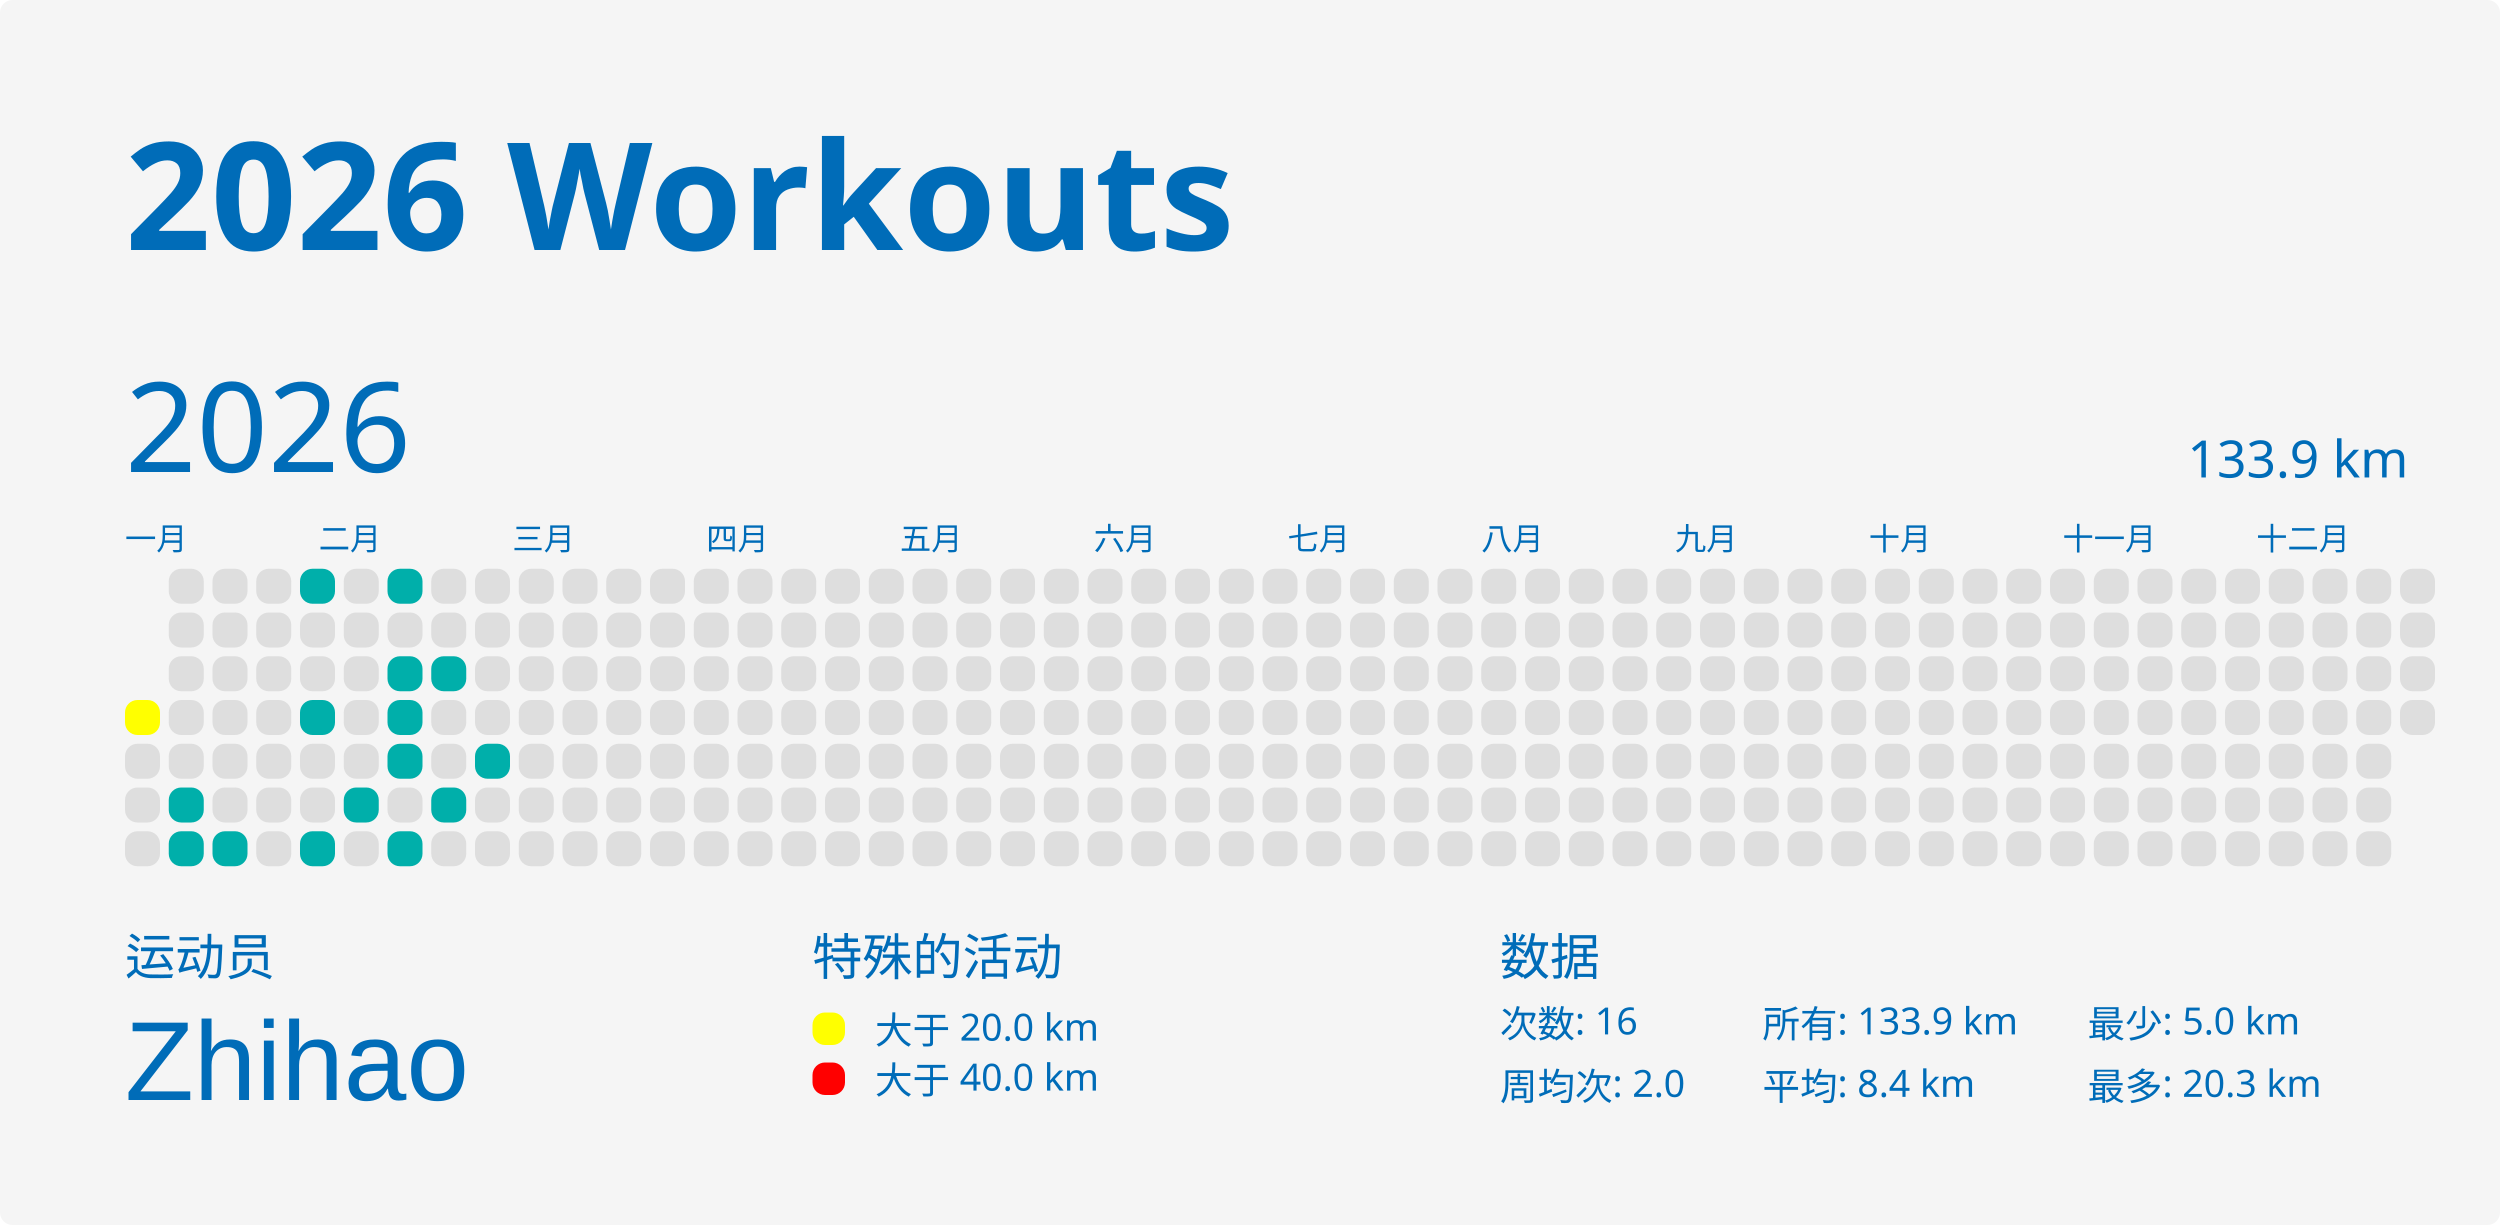
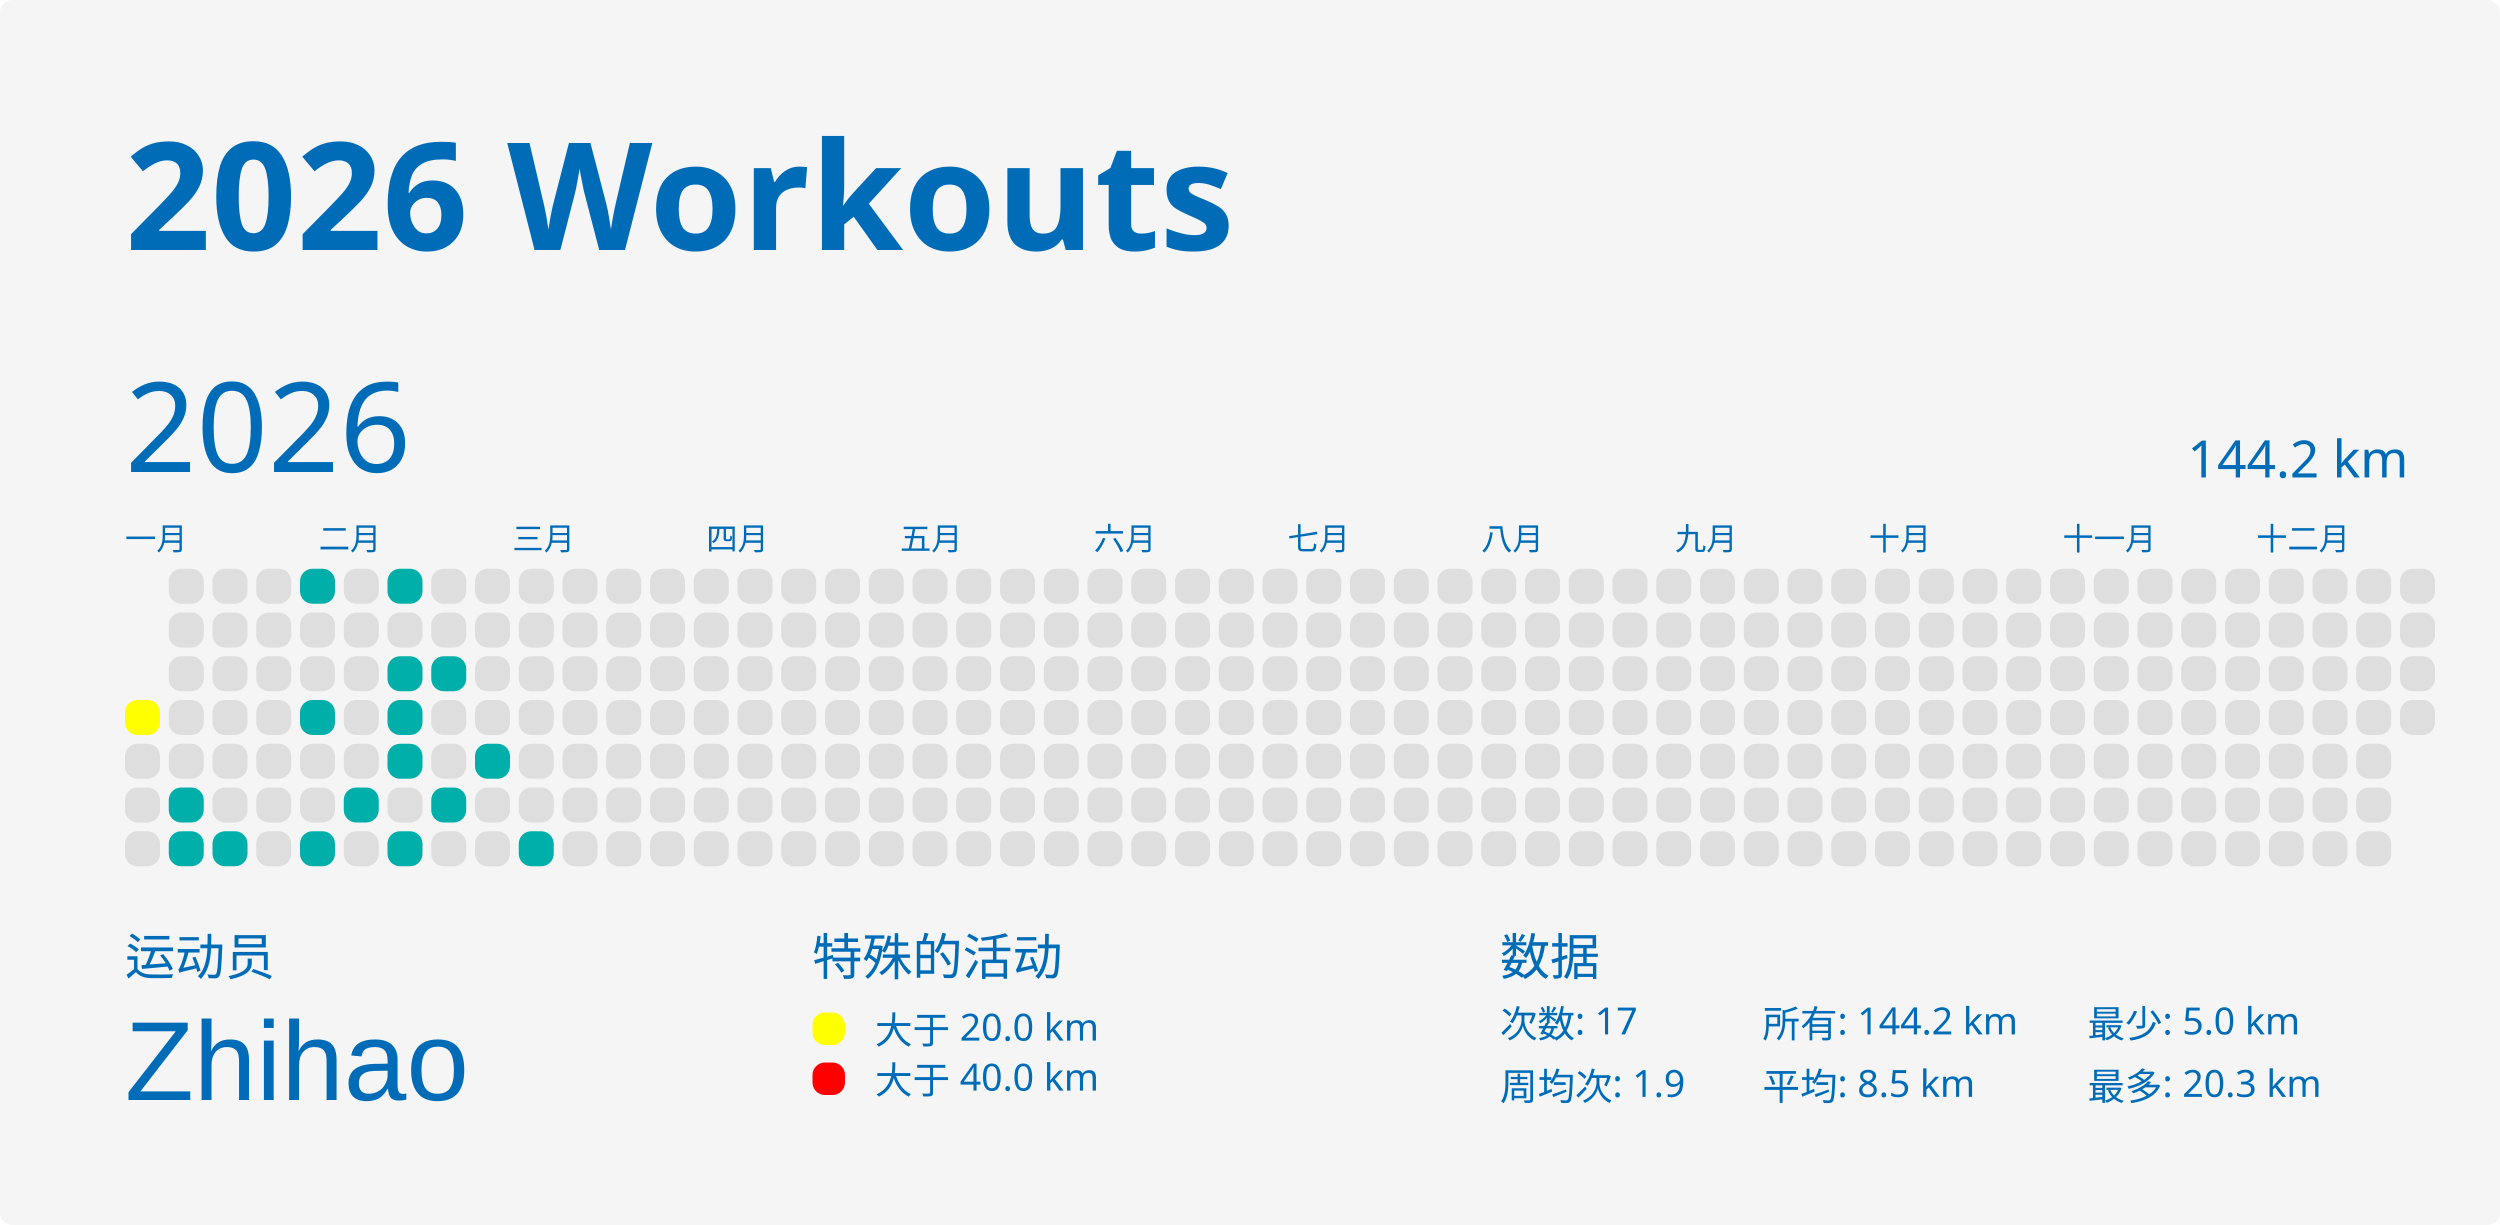
<svg xmlns="http://www.w3.org/2000/svg" baseProfile="full" height="98mm" version="1.1" viewBox="0,0,200,98" width="200mm">
  <defs />
  <rect fill="#f5f5f5" height="98" rx="1" ry="1" width="200" x="0" y="0" />
  <text fill="#006cb8" style="font-size:12px; font-family:MGI-Regular; font-weight:bold;" x="10" y="20">2026 Workouts</text>
  <text fill="#006cb8" style="font-size:4px; font-family:MGI-Regular" x="10" y="78">运动员</text>
  <text fill="#006cb8" style="font-size:9px; font-family:Arial" x="10" y="88">Zhihao</text>
  <text fill="#006cb8" style="font-size:4px; font-family:MGI-Regular" x="65" y="78">特殊的活动</text>
  <rect fill="yellow" height="2.6" rx="1" ry="1" width="2.6" x="65" y="81" />
  <text fill="#006cb8" style="font-size:3px; font-family:MGI-Regular" x="70" y="83.5">大于 20.0 km</text>
  <rect fill="red" height="2.6" rx="1" ry="1" width="2.6" x="65" y="85" />
  <text fill="#006cb8" style="font-size:3px; font-family:MGI-Regular" x="70" y="87.5">大于 40.0 km</text>
  <text fill="#006cb8" style="font-size:4px; font-family:MGI-Regular" x="120" y="78">数据</text>
-   <text fill="#006cb8" style="font-size:3px; font-family:MGI-Regular" x="120" y="83">次数: 16</text>
-   <text fill="#006cb8" style="font-size:3px; font-family:MGI-Regular" x="120" y="88">周均次: 2.0</text>
-   <text fill="#006cb8" style="font-size:3px; font-family:MGI-Regular" x="141" y="83">所有: 133.9 km</text>
-   <text fill="#006cb8" style="font-size:3px; font-family:MGI-Regular" x="141" y="88">平均: 8.4 km</text>
+   <text fill="#006cb8" style="font-size:3px; font-family:MGI-Regular" x="120" y="83">次数: 17</text>
+   <text fill="#006cb8" style="font-size:3px; font-family:MGI-Regular" x="120" y="88">周均次: 1.9</text>
+   <text fill="#006cb8" style="font-size:3px; font-family:MGI-Regular" x="141" y="83">所有: 144.2 km</text>
+   <text fill="#006cb8" style="font-size:3px; font-family:MGI-Regular" x="141" y="88">平均: 8.5 km</text>
  <text fill="#006cb8" style="font-size:3px; font-family:MGI-Regular" x="167" y="83">最少: 5.0 km</text>
  <text fill="#006cb8" style="font-size:3px; font-family:MGI-Regular" x="167" y="88">最多: 20.3 km</text>
  <text dominant-baseline="hanging" fill="#006cb8" style="font-size:10.0px; font-family:MGI-Regular;" x="10" y="30">2026</text>
-   <text dominant-baseline="hanging" fill="#006cb8" style="font-size:4.125px; font-family:MGI-Regular;" x="175" y="35">133.9 km</text>
+   <text dominant-baseline="hanging" fill="#006cb8" style="font-size:4.125px; font-family:MGI-Regular;" x="175" y="35">144.2 km</text>
  <text fill="#006cb8" style="font-size:2.5px; font-family:MGI-Regular" x="10.0" y="44">一月</text>
  <text fill="#006cb8" style="font-size:2.5px; font-family:MGI-Regular" x="25.5" y="44">二月</text>
  <text fill="#006cb8" style="font-size:2.5px; font-family:MGI-Regular" x="41.0" y="44">三月</text>
  <text fill="#006cb8" style="font-size:2.5px; font-family:MGI-Regular" x="56.5" y="44">四月</text>
  <text fill="#006cb8" style="font-size:2.5px; font-family:MGI-Regular" x="72.0" y="44">五月</text>
  <text fill="#006cb8" style="font-size:2.5px; font-family:MGI-Regular" x="87.5" y="44">六月</text>
  <text fill="#006cb8" style="font-size:2.5px; font-family:MGI-Regular" x="103.0" y="44">七月</text>
  <text fill="#006cb8" style="font-size:2.5px; font-family:MGI-Regular" x="118.5" y="44">八月</text>
  <text fill="#006cb8" style="font-size:2.5px; font-family:MGI-Regular" x="134.0" y="44">九月</text>
  <text fill="#006cb8" style="font-size:2.5px; font-family:MGI-Regular" x="149.5" y="44">十月</text>
  <text fill="#006cb8" style="font-size:2.5px; font-family:MGI-Regular" x="165.0" y="44">十一月</text>
  <text fill="#006cb8" style="font-size:2.5px; font-family:MGI-Regular" x="180.5" y="44">十二月</text>
  <rect fill="yellow" height="2.8" rx="1" ry="1" width="2.8" x="10.0" y="56.0" />
  <rect fill="#dedede" height="2.8" rx="1" ry="1" width="2.8" x="10.0" y="59.5" />
  <rect fill="#dedede" height="2.8" rx="1" ry="1" width="2.8" x="10.0" y="63.0" />
  <rect fill="#dedede" height="2.8" rx="1" ry="1" width="2.8" x="10.0" y="66.5" />
  <rect fill="#dedede" height="2.8" rx="1" ry="1" width="2.8" x="13.5" y="45.5" />
  <rect fill="#dedede" height="2.8" rx="1" ry="1" width="2.8" x="13.5" y="49.0" />
  <rect fill="#dedede" height="2.8" rx="1" ry="1" width="2.8" x="13.5" y="52.5" />
  <rect fill="#dedede" height="2.8" rx="1" ry="1" width="2.8" x="13.5" y="56.0" />
  <rect fill="#dedede" height="2.8" rx="1" ry="1" width="2.8" x="13.5" y="59.5" />
  <rect fill="#00AFAA" height="2.8" rx="1" ry="1" width="2.8" x="13.5" y="63.0" />
  <rect fill="#00AFAA" height="2.8" rx="1" ry="1" width="2.8" x="13.5" y="66.5" />
  <rect fill="#dedede" height="2.8" rx="1" ry="1" width="2.8" x="17.0" y="45.5" />
  <rect fill="#dedede" height="2.8" rx="1" ry="1" width="2.8" x="17.0" y="49.0" />
  <rect fill="#dedede" height="2.8" rx="1" ry="1" width="2.8" x="17.0" y="52.5" />
  <rect fill="#dedede" height="2.8" rx="1" ry="1" width="2.8" x="17.0" y="56.0" />
  <rect fill="#dedede" height="2.8" rx="1" ry="1" width="2.8" x="17.0" y="59.5" />
  <rect fill="#dedede" height="2.8" rx="1" ry="1" width="2.8" x="17.0" y="63.0" />
  <rect fill="#00AFAA" height="2.8" rx="1" ry="1" width="2.8" x="17.0" y="66.5" />
  <rect fill="#dedede" height="2.8" rx="1" ry="1" width="2.8" x="20.5" y="45.5" />
  <rect fill="#dedede" height="2.8" rx="1" ry="1" width="2.8" x="20.5" y="49.0" />
  <rect fill="#dedede" height="2.8" rx="1" ry="1" width="2.8" x="20.5" y="52.5" />
  <rect fill="#dedede" height="2.8" rx="1" ry="1" width="2.8" x="20.5" y="56.0" />
  <rect fill="#dedede" height="2.8" rx="1" ry="1" width="2.8" x="20.5" y="59.5" />
  <rect fill="#dedede" height="2.8" rx="1" ry="1" width="2.8" x="20.5" y="63.0" />
  <rect fill="#dedede" height="2.8" rx="1" ry="1" width="2.8" x="20.5" y="66.5" />
  <rect fill="#00AFAA" height="2.8" rx="1" ry="1" width="2.8" x="24.0" y="45.5" />
  <rect fill="#dedede" height="2.8" rx="1" ry="1" width="2.8" x="24.0" y="49.0" />
  <rect fill="#dedede" height="2.8" rx="1" ry="1" width="2.8" x="24.0" y="52.5" />
  <rect fill="#00AFAA" height="2.8" rx="1" ry="1" width="2.8" x="24.0" y="56.0" />
  <rect fill="#dedede" height="2.8" rx="1" ry="1" width="2.8" x="24.0" y="59.5" />
  <rect fill="#dedede" height="2.8" rx="1" ry="1" width="2.8" x="24.0" y="63.0" />
  <rect fill="#00AFAA" height="2.8" rx="1" ry="1" width="2.8" x="24.0" y="66.5" />
  <rect fill="#dedede" height="2.8" rx="1" ry="1" width="2.8" x="27.5" y="45.5" />
  <rect fill="#dedede" height="2.8" rx="1" ry="1" width="2.8" x="27.5" y="49.0" />
  <rect fill="#dedede" height="2.8" rx="1" ry="1" width="2.8" x="27.5" y="52.5" />
  <rect fill="#dedede" height="2.8" rx="1" ry="1" width="2.8" x="27.5" y="56.0" />
  <rect fill="#dedede" height="2.8" rx="1" ry="1" width="2.8" x="27.5" y="59.5" />
  <rect fill="#00AFAA" height="2.8" rx="1" ry="1" width="2.8" x="27.5" y="63.0" />
  <rect fill="#dedede" height="2.8" rx="1" ry="1" width="2.8" x="27.5" y="66.5" />
  <rect fill="#00AFAA" height="2.8" rx="1" ry="1" width="2.8" x="31.0" y="45.5" />
  <rect fill="#dedede" height="2.8" rx="1" ry="1" width="2.8" x="31.0" y="49.0" />
  <rect fill="#00AFAA" height="2.8" rx="1" ry="1" width="2.8" x="31.0" y="52.5" />
  <rect fill="#00AFAA" height="2.8" rx="1" ry="1" width="2.8" x="31.0" y="56.0" />
  <rect fill="#00AFAA" height="2.8" rx="1" ry="1" width="2.8" x="31.0" y="59.5" />
  <rect fill="#dedede" height="2.8" rx="1" ry="1" width="2.8" x="31.0" y="63.0" />
  <rect fill="#00AFAA" height="2.8" rx="1" ry="1" width="2.8" x="31.0" y="66.5" />
  <rect fill="#dedede" height="2.8" rx="1" ry="1" width="2.8" x="34.5" y="45.5" />
  <rect fill="#dedede" height="2.8" rx="1" ry="1" width="2.8" x="34.5" y="49.0" />
  <rect fill="#00AFAA" height="2.8" rx="1" ry="1" width="2.8" x="34.5" y="52.5" />
  <rect fill="#dedede" height="2.8" rx="1" ry="1" width="2.8" x="34.5" y="56.0" />
  <rect fill="#dedede" height="2.8" rx="1" ry="1" width="2.8" x="34.5" y="59.5" />
  <rect fill="#00AFAA" height="2.8" rx="1" ry="1" width="2.8" x="34.5" y="63.0" />
  <rect fill="#dedede" height="2.8" rx="1" ry="1" width="2.8" x="34.5" y="66.5" />
  <rect fill="#dedede" height="2.8" rx="1" ry="1" width="2.8" x="38.0" y="45.5" />
  <rect fill="#dedede" height="2.8" rx="1" ry="1" width="2.8" x="38.0" y="49.0" />
  <rect fill="#dedede" height="2.8" rx="1" ry="1" width="2.8" x="38.0" y="52.5" />
  <rect fill="#dedede" height="2.8" rx="1" ry="1" width="2.8" x="38.0" y="56.0" />
  <rect fill="#00AFAA" height="2.8" rx="1" ry="1" width="2.8" x="38.0" y="59.5" />
  <rect fill="#dedede" height="2.8" rx="1" ry="1" width="2.8" x="38.0" y="63.0" />
  <rect fill="#dedede" height="2.8" rx="1" ry="1" width="2.8" x="38.0" y="66.5" />
  <rect fill="#dedede" height="2.8" rx="1" ry="1" width="2.8" x="41.5" y="45.5" />
  <rect fill="#dedede" height="2.8" rx="1" ry="1" width="2.8" x="41.5" y="49.0" />
  <rect fill="#dedede" height="2.8" rx="1" ry="1" width="2.8" x="41.5" y="52.5" />
  <rect fill="#dedede" height="2.8" rx="1" ry="1" width="2.8" x="41.5" y="56.0" />
  <rect fill="#dedede" height="2.8" rx="1" ry="1" width="2.8" x="41.5" y="59.5" />
  <rect fill="#dedede" height="2.8" rx="1" ry="1" width="2.8" x="41.5" y="63.0" />
-   <rect fill="#dedede" height="2.8" rx="1" ry="1" width="2.8" x="41.5" y="66.5" />
+   <rect fill="#00AFAA" height="2.8" rx="1" ry="1" width="2.8" x="41.5" y="66.5" />
  <rect fill="#dedede" height="2.8" rx="1" ry="1" width="2.8" x="45.0" y="45.5" />
  <rect fill="#dedede" height="2.8" rx="1" ry="1" width="2.8" x="45.0" y="49.0" />
  <rect fill="#dedede" height="2.8" rx="1" ry="1" width="2.8" x="45.0" y="52.5" />
  <rect fill="#dedede" height="2.8" rx="1" ry="1" width="2.8" x="45.0" y="56.0" />
  <rect fill="#dedede" height="2.8" rx="1" ry="1" width="2.8" x="45.0" y="59.5" />
  <rect fill="#dedede" height="2.8" rx="1" ry="1" width="2.8" x="45.0" y="63.0" />
  <rect fill="#dedede" height="2.8" rx="1" ry="1" width="2.8" x="45.0" y="66.5" />
  <rect fill="#dedede" height="2.8" rx="1" ry="1" width="2.8" x="48.5" y="45.5" />
  <rect fill="#dedede" height="2.8" rx="1" ry="1" width="2.8" x="48.5" y="49.0" />
  <rect fill="#dedede" height="2.8" rx="1" ry="1" width="2.8" x="48.5" y="52.5" />
  <rect fill="#dedede" height="2.8" rx="1" ry="1" width="2.8" x="48.5" y="56.0" />
  <rect fill="#dedede" height="2.8" rx="1" ry="1" width="2.8" x="48.5" y="59.5" />
  <rect fill="#dedede" height="2.8" rx="1" ry="1" width="2.8" x="48.5" y="63.0" />
  <rect fill="#dedede" height="2.8" rx="1" ry="1" width="2.8" x="48.5" y="66.5" />
  <rect fill="#dedede" height="2.8" rx="1" ry="1" width="2.8" x="52.0" y="45.5" />
  <rect fill="#dedede" height="2.8" rx="1" ry="1" width="2.8" x="52.0" y="49.0" />
  <rect fill="#dedede" height="2.8" rx="1" ry="1" width="2.8" x="52.0" y="52.5" />
  <rect fill="#dedede" height="2.8" rx="1" ry="1" width="2.8" x="52.0" y="56.0" />
  <rect fill="#dedede" height="2.8" rx="1" ry="1" width="2.8" x="52.0" y="59.5" />
  <rect fill="#dedede" height="2.8" rx="1" ry="1" width="2.8" x="52.0" y="63.0" />
  <rect fill="#dedede" height="2.8" rx="1" ry="1" width="2.8" x="52.0" y="66.5" />
  <rect fill="#dedede" height="2.8" rx="1" ry="1" width="2.8" x="55.5" y="45.5" />
  <rect fill="#dedede" height="2.8" rx="1" ry="1" width="2.8" x="55.5" y="49.0" />
  <rect fill="#dedede" height="2.8" rx="1" ry="1" width="2.8" x="55.5" y="52.5" />
  <rect fill="#dedede" height="2.8" rx="1" ry="1" width="2.8" x="55.5" y="56.0" />
  <rect fill="#dedede" height="2.8" rx="1" ry="1" width="2.8" x="55.5" y="59.5" />
  <rect fill="#dedede" height="2.8" rx="1" ry="1" width="2.8" x="55.5" y="63.0" />
  <rect fill="#dedede" height="2.8" rx="1" ry="1" width="2.8" x="55.5" y="66.5" />
  <rect fill="#dedede" height="2.8" rx="1" ry="1" width="2.8" x="59.0" y="45.5" />
  <rect fill="#dedede" height="2.8" rx="1" ry="1" width="2.8" x="59.0" y="49.0" />
  <rect fill="#dedede" height="2.8" rx="1" ry="1" width="2.8" x="59.0" y="52.5" />
  <rect fill="#dedede" height="2.8" rx="1" ry="1" width="2.8" x="59.0" y="56.0" />
  <rect fill="#dedede" height="2.8" rx="1" ry="1" width="2.8" x="59.0" y="59.5" />
  <rect fill="#dedede" height="2.8" rx="1" ry="1" width="2.8" x="59.0" y="63.0" />
  <rect fill="#dedede" height="2.8" rx="1" ry="1" width="2.8" x="59.0" y="66.5" />
  <rect fill="#dedede" height="2.8" rx="1" ry="1" width="2.8" x="62.5" y="45.5" />
  <rect fill="#dedede" height="2.8" rx="1" ry="1" width="2.8" x="62.5" y="49.0" />
  <rect fill="#dedede" height="2.8" rx="1" ry="1" width="2.8" x="62.5" y="52.5" />
  <rect fill="#dedede" height="2.8" rx="1" ry="1" width="2.8" x="62.5" y="56.0" />
  <rect fill="#dedede" height="2.8" rx="1" ry="1" width="2.8" x="62.5" y="59.5" />
  <rect fill="#dedede" height="2.8" rx="1" ry="1" width="2.8" x="62.5" y="63.0" />
  <rect fill="#dedede" height="2.8" rx="1" ry="1" width="2.8" x="62.5" y="66.5" />
  <rect fill="#dedede" height="2.8" rx="1" ry="1" width="2.8" x="66.0" y="45.5" />
  <rect fill="#dedede" height="2.8" rx="1" ry="1" width="2.8" x="66.0" y="49.0" />
  <rect fill="#dedede" height="2.8" rx="1" ry="1" width="2.8" x="66.0" y="52.5" />
  <rect fill="#dedede" height="2.8" rx="1" ry="1" width="2.8" x="66.0" y="56.0" />
  <rect fill="#dedede" height="2.8" rx="1" ry="1" width="2.8" x="66.0" y="59.5" />
  <rect fill="#dedede" height="2.8" rx="1" ry="1" width="2.8" x="66.0" y="63.0" />
  <rect fill="#dedede" height="2.8" rx="1" ry="1" width="2.8" x="66.0" y="66.5" />
  <rect fill="#dedede" height="2.8" rx="1" ry="1" width="2.8" x="69.5" y="45.5" />
  <rect fill="#dedede" height="2.8" rx="1" ry="1" width="2.8" x="69.5" y="49.0" />
  <rect fill="#dedede" height="2.8" rx="1" ry="1" width="2.8" x="69.5" y="52.5" />
  <rect fill="#dedede" height="2.8" rx="1" ry="1" width="2.8" x="69.5" y="56.0" />
  <rect fill="#dedede" height="2.8" rx="1" ry="1" width="2.8" x="69.5" y="59.5" />
  <rect fill="#dedede" height="2.8" rx="1" ry="1" width="2.8" x="69.5" y="63.0" />
  <rect fill="#dedede" height="2.8" rx="1" ry="1" width="2.8" x="69.5" y="66.5" />
  <rect fill="#dedede" height="2.8" rx="1" ry="1" width="2.8" x="73.0" y="45.5" />
  <rect fill="#dedede" height="2.8" rx="1" ry="1" width="2.8" x="73.0" y="49.0" />
  <rect fill="#dedede" height="2.8" rx="1" ry="1" width="2.8" x="73.0" y="52.5" />
  <rect fill="#dedede" height="2.8" rx="1" ry="1" width="2.8" x="73.0" y="56.0" />
  <rect fill="#dedede" height="2.8" rx="1" ry="1" width="2.8" x="73.0" y="59.5" />
  <rect fill="#dedede" height="2.8" rx="1" ry="1" width="2.8" x="73.0" y="63.0" />
  <rect fill="#dedede" height="2.8" rx="1" ry="1" width="2.8" x="73.0" y="66.5" />
  <rect fill="#dedede" height="2.8" rx="1" ry="1" width="2.8" x="76.5" y="45.5" />
  <rect fill="#dedede" height="2.8" rx="1" ry="1" width="2.8" x="76.5" y="49.0" />
  <rect fill="#dedede" height="2.8" rx="1" ry="1" width="2.8" x="76.5" y="52.5" />
  <rect fill="#dedede" height="2.8" rx="1" ry="1" width="2.8" x="76.5" y="56.0" />
  <rect fill="#dedede" height="2.8" rx="1" ry="1" width="2.8" x="76.5" y="59.5" />
  <rect fill="#dedede" height="2.8" rx="1" ry="1" width="2.8" x="76.5" y="63.0" />
  <rect fill="#dedede" height="2.8" rx="1" ry="1" width="2.8" x="76.5" y="66.5" />
  <rect fill="#dedede" height="2.8" rx="1" ry="1" width="2.8" x="80.0" y="45.5" />
  <rect fill="#dedede" height="2.8" rx="1" ry="1" width="2.8" x="80.0" y="49.0" />
  <rect fill="#dedede" height="2.8" rx="1" ry="1" width="2.8" x="80.0" y="52.5" />
  <rect fill="#dedede" height="2.8" rx="1" ry="1" width="2.8" x="80.0" y="56.0" />
  <rect fill="#dedede" height="2.8" rx="1" ry="1" width="2.8" x="80.0" y="59.5" />
  <rect fill="#dedede" height="2.8" rx="1" ry="1" width="2.8" x="80.0" y="63.0" />
  <rect fill="#dedede" height="2.8" rx="1" ry="1" width="2.8" x="80.0" y="66.5" />
  <rect fill="#dedede" height="2.8" rx="1" ry="1" width="2.8" x="83.5" y="45.5" />
  <rect fill="#dedede" height="2.8" rx="1" ry="1" width="2.8" x="83.5" y="49.0" />
  <rect fill="#dedede" height="2.8" rx="1" ry="1" width="2.8" x="83.5" y="52.5" />
  <rect fill="#dedede" height="2.8" rx="1" ry="1" width="2.8" x="83.5" y="56.0" />
  <rect fill="#dedede" height="2.8" rx="1" ry="1" width="2.8" x="83.5" y="59.5" />
  <rect fill="#dedede" height="2.8" rx="1" ry="1" width="2.8" x="83.5" y="63.0" />
  <rect fill="#dedede" height="2.8" rx="1" ry="1" width="2.8" x="83.5" y="66.5" />
  <rect fill="#dedede" height="2.8" rx="1" ry="1" width="2.8" x="87.0" y="45.5" />
  <rect fill="#dedede" height="2.8" rx="1" ry="1" width="2.8" x="87.0" y="49.0" />
  <rect fill="#dedede" height="2.8" rx="1" ry="1" width="2.8" x="87.0" y="52.5" />
  <rect fill="#dedede" height="2.8" rx="1" ry="1" width="2.8" x="87.0" y="56.0" />
  <rect fill="#dedede" height="2.8" rx="1" ry="1" width="2.8" x="87.0" y="59.5" />
  <rect fill="#dedede" height="2.8" rx="1" ry="1" width="2.8" x="87.0" y="63.0" />
  <rect fill="#dedede" height="2.8" rx="1" ry="1" width="2.8" x="87.0" y="66.5" />
  <rect fill="#dedede" height="2.8" rx="1" ry="1" width="2.8" x="90.5" y="45.5" />
  <rect fill="#dedede" height="2.8" rx="1" ry="1" width="2.8" x="90.5" y="49.0" />
  <rect fill="#dedede" height="2.8" rx="1" ry="1" width="2.8" x="90.5" y="52.5" />
  <rect fill="#dedede" height="2.8" rx="1" ry="1" width="2.8" x="90.5" y="56.0" />
  <rect fill="#dedede" height="2.8" rx="1" ry="1" width="2.8" x="90.5" y="59.5" />
  <rect fill="#dedede" height="2.8" rx="1" ry="1" width="2.8" x="90.5" y="63.0" />
  <rect fill="#dedede" height="2.8" rx="1" ry="1" width="2.8" x="90.5" y="66.5" />
  <rect fill="#dedede" height="2.8" rx="1" ry="1" width="2.8" x="94.0" y="45.5" />
  <rect fill="#dedede" height="2.8" rx="1" ry="1" width="2.8" x="94.0" y="49.0" />
  <rect fill="#dedede" height="2.8" rx="1" ry="1" width="2.8" x="94.0" y="52.5" />
  <rect fill="#dedede" height="2.8" rx="1" ry="1" width="2.8" x="94.0" y="56.0" />
  <rect fill="#dedede" height="2.8" rx="1" ry="1" width="2.8" x="94.0" y="59.5" />
  <rect fill="#dedede" height="2.8" rx="1" ry="1" width="2.8" x="94.0" y="63.0" />
  <rect fill="#dedede" height="2.8" rx="1" ry="1" width="2.8" x="94.0" y="66.5" />
  <rect fill="#dedede" height="2.8" rx="1" ry="1" width="2.8" x="97.5" y="45.5" />
  <rect fill="#dedede" height="2.8" rx="1" ry="1" width="2.8" x="97.5" y="49.0" />
  <rect fill="#dedede" height="2.8" rx="1" ry="1" width="2.8" x="97.5" y="52.5" />
  <rect fill="#dedede" height="2.8" rx="1" ry="1" width="2.8" x="97.5" y="56.0" />
  <rect fill="#dedede" height="2.8" rx="1" ry="1" width="2.8" x="97.5" y="59.5" />
  <rect fill="#dedede" height="2.8" rx="1" ry="1" width="2.8" x="97.5" y="63.0" />
  <rect fill="#dedede" height="2.8" rx="1" ry="1" width="2.8" x="97.5" y="66.5" />
  <rect fill="#dedede" height="2.8" rx="1" ry="1" width="2.8" x="101.0" y="45.5" />
  <rect fill="#dedede" height="2.8" rx="1" ry="1" width="2.8" x="101.0" y="49.0" />
  <rect fill="#dedede" height="2.8" rx="1" ry="1" width="2.8" x="101.0" y="52.5" />
  <rect fill="#dedede" height="2.8" rx="1" ry="1" width="2.8" x="101.0" y="56.0" />
  <rect fill="#dedede" height="2.8" rx="1" ry="1" width="2.8" x="101.0" y="59.5" />
  <rect fill="#dedede" height="2.8" rx="1" ry="1" width="2.8" x="101.0" y="63.0" />
  <rect fill="#dedede" height="2.8" rx="1" ry="1" width="2.8" x="101.0" y="66.5" />
  <rect fill="#dedede" height="2.8" rx="1" ry="1" width="2.8" x="104.5" y="45.5" />
  <rect fill="#dedede" height="2.8" rx="1" ry="1" width="2.8" x="104.5" y="49.0" />
  <rect fill="#dedede" height="2.8" rx="1" ry="1" width="2.8" x="104.5" y="52.5" />
  <rect fill="#dedede" height="2.8" rx="1" ry="1" width="2.8" x="104.5" y="56.0" />
  <rect fill="#dedede" height="2.8" rx="1" ry="1" width="2.8" x="104.5" y="59.5" />
  <rect fill="#dedede" height="2.8" rx="1" ry="1" width="2.8" x="104.5" y="63.0" />
  <rect fill="#dedede" height="2.8" rx="1" ry="1" width="2.8" x="104.5" y="66.5" />
  <rect fill="#dedede" height="2.8" rx="1" ry="1" width="2.8" x="108.0" y="45.5" />
  <rect fill="#dedede" height="2.8" rx="1" ry="1" width="2.8" x="108.0" y="49.0" />
  <rect fill="#dedede" height="2.8" rx="1" ry="1" width="2.8" x="108.0" y="52.5" />
  <rect fill="#dedede" height="2.8" rx="1" ry="1" width="2.8" x="108.0" y="56.0" />
  <rect fill="#dedede" height="2.8" rx="1" ry="1" width="2.8" x="108.0" y="59.5" />
  <rect fill="#dedede" height="2.8" rx="1" ry="1" width="2.8" x="108.0" y="63.0" />
  <rect fill="#dedede" height="2.8" rx="1" ry="1" width="2.8" x="108.0" y="66.5" />
  <rect fill="#dedede" height="2.8" rx="1" ry="1" width="2.8" x="111.5" y="45.5" />
  <rect fill="#dedede" height="2.8" rx="1" ry="1" width="2.8" x="111.5" y="49.0" />
  <rect fill="#dedede" height="2.8" rx="1" ry="1" width="2.8" x="111.5" y="52.5" />
  <rect fill="#dedede" height="2.8" rx="1" ry="1" width="2.8" x="111.5" y="56.0" />
  <rect fill="#dedede" height="2.8" rx="1" ry="1" width="2.8" x="111.5" y="59.5" />
  <rect fill="#dedede" height="2.8" rx="1" ry="1" width="2.8" x="111.5" y="63.0" />
  <rect fill="#dedede" height="2.8" rx="1" ry="1" width="2.8" x="111.5" y="66.5" />
  <rect fill="#dedede" height="2.8" rx="1" ry="1" width="2.8" x="115.0" y="45.5" />
  <rect fill="#dedede" height="2.8" rx="1" ry="1" width="2.8" x="115.0" y="49.0" />
  <rect fill="#dedede" height="2.8" rx="1" ry="1" width="2.8" x="115.0" y="52.5" />
  <rect fill="#dedede" height="2.8" rx="1" ry="1" width="2.8" x="115.0" y="56.0" />
  <rect fill="#dedede" height="2.8" rx="1" ry="1" width="2.8" x="115.0" y="59.5" />
  <rect fill="#dedede" height="2.8" rx="1" ry="1" width="2.8" x="115.0" y="63.0" />
  <rect fill="#dedede" height="2.8" rx="1" ry="1" width="2.8" x="115.0" y="66.5" />
  <rect fill="#dedede" height="2.8" rx="1" ry="1" width="2.8" x="118.5" y="45.5" />
  <rect fill="#dedede" height="2.8" rx="1" ry="1" width="2.8" x="118.5" y="49.0" />
  <rect fill="#dedede" height="2.8" rx="1" ry="1" width="2.8" x="118.5" y="52.5" />
  <rect fill="#dedede" height="2.8" rx="1" ry="1" width="2.8" x="118.5" y="56.0" />
  <rect fill="#dedede" height="2.8" rx="1" ry="1" width="2.8" x="118.5" y="59.5" />
  <rect fill="#dedede" height="2.8" rx="1" ry="1" width="2.8" x="118.5" y="63.0" />
  <rect fill="#dedede" height="2.8" rx="1" ry="1" width="2.8" x="118.5" y="66.5" />
  <rect fill="#dedede" height="2.8" rx="1" ry="1" width="2.8" x="122.0" y="45.5" />
  <rect fill="#dedede" height="2.8" rx="1" ry="1" width="2.8" x="122.0" y="49.0" />
  <rect fill="#dedede" height="2.8" rx="1" ry="1" width="2.8" x="122.0" y="52.5" />
  <rect fill="#dedede" height="2.8" rx="1" ry="1" width="2.8" x="122.0" y="56.0" />
  <rect fill="#dedede" height="2.8" rx="1" ry="1" width="2.8" x="122.0" y="59.5" />
  <rect fill="#dedede" height="2.8" rx="1" ry="1" width="2.8" x="122.0" y="63.0" />
  <rect fill="#dedede" height="2.8" rx="1" ry="1" width="2.8" x="122.0" y="66.5" />
  <rect fill="#dedede" height="2.8" rx="1" ry="1" width="2.8" x="125.5" y="45.5" />
  <rect fill="#dedede" height="2.8" rx="1" ry="1" width="2.8" x="125.5" y="49.0" />
  <rect fill="#dedede" height="2.8" rx="1" ry="1" width="2.8" x="125.5" y="52.5" />
  <rect fill="#dedede" height="2.8" rx="1" ry="1" width="2.8" x="125.5" y="56.0" />
  <rect fill="#dedede" height="2.8" rx="1" ry="1" width="2.8" x="125.5" y="59.5" />
  <rect fill="#dedede" height="2.8" rx="1" ry="1" width="2.8" x="125.5" y="63.0" />
  <rect fill="#dedede" height="2.8" rx="1" ry="1" width="2.8" x="125.5" y="66.5" />
  <rect fill="#dedede" height="2.8" rx="1" ry="1" width="2.8" x="129.0" y="45.5" />
  <rect fill="#dedede" height="2.8" rx="1" ry="1" width="2.8" x="129.0" y="49.0" />
  <rect fill="#dedede" height="2.8" rx="1" ry="1" width="2.8" x="129.0" y="52.5" />
  <rect fill="#dedede" height="2.8" rx="1" ry="1" width="2.8" x="129.0" y="56.0" />
  <rect fill="#dedede" height="2.8" rx="1" ry="1" width="2.8" x="129.0" y="59.5" />
  <rect fill="#dedede" height="2.8" rx="1" ry="1" width="2.8" x="129.0" y="63.0" />
  <rect fill="#dedede" height="2.8" rx="1" ry="1" width="2.8" x="129.0" y="66.5" />
  <rect fill="#dedede" height="2.8" rx="1" ry="1" width="2.8" x="132.5" y="45.5" />
  <rect fill="#dedede" height="2.8" rx="1" ry="1" width="2.8" x="132.5" y="49.0" />
  <rect fill="#dedede" height="2.8" rx="1" ry="1" width="2.8" x="132.5" y="52.5" />
  <rect fill="#dedede" height="2.8" rx="1" ry="1" width="2.8" x="132.5" y="56.0" />
  <rect fill="#dedede" height="2.8" rx="1" ry="1" width="2.8" x="132.5" y="59.5" />
  <rect fill="#dedede" height="2.8" rx="1" ry="1" width="2.8" x="132.5" y="63.0" />
  <rect fill="#dedede" height="2.8" rx="1" ry="1" width="2.8" x="132.5" y="66.5" />
  <rect fill="#dedede" height="2.8" rx="1" ry="1" width="2.8" x="136.0" y="45.5" />
  <rect fill="#dedede" height="2.8" rx="1" ry="1" width="2.8" x="136.0" y="49.0" />
  <rect fill="#dedede" height="2.8" rx="1" ry="1" width="2.8" x="136.0" y="52.5" />
  <rect fill="#dedede" height="2.8" rx="1" ry="1" width="2.8" x="136.0" y="56.0" />
  <rect fill="#dedede" height="2.8" rx="1" ry="1" width="2.8" x="136.0" y="59.5" />
  <rect fill="#dedede" height="2.8" rx="1" ry="1" width="2.8" x="136.0" y="63.0" />
  <rect fill="#dedede" height="2.8" rx="1" ry="1" width="2.8" x="136.0" y="66.5" />
  <rect fill="#dedede" height="2.8" rx="1" ry="1" width="2.8" x="139.5" y="45.5" />
  <rect fill="#dedede" height="2.8" rx="1" ry="1" width="2.8" x="139.5" y="49.0" />
  <rect fill="#dedede" height="2.8" rx="1" ry="1" width="2.8" x="139.5" y="52.5" />
  <rect fill="#dedede" height="2.8" rx="1" ry="1" width="2.8" x="139.5" y="56.0" />
  <rect fill="#dedede" height="2.8" rx="1" ry="1" width="2.8" x="139.5" y="59.5" />
  <rect fill="#dedede" height="2.8" rx="1" ry="1" width="2.8" x="139.5" y="63.0" />
  <rect fill="#dedede" height="2.8" rx="1" ry="1" width="2.8" x="139.5" y="66.5" />
  <rect fill="#dedede" height="2.8" rx="1" ry="1" width="2.8" x="143.0" y="45.5" />
  <rect fill="#dedede" height="2.8" rx="1" ry="1" width="2.8" x="143.0" y="49.0" />
  <rect fill="#dedede" height="2.8" rx="1" ry="1" width="2.8" x="143.0" y="52.5" />
  <rect fill="#dedede" height="2.8" rx="1" ry="1" width="2.8" x="143.0" y="56.0" />
  <rect fill="#dedede" height="2.8" rx="1" ry="1" width="2.8" x="143.0" y="59.5" />
  <rect fill="#dedede" height="2.8" rx="1" ry="1" width="2.8" x="143.0" y="63.0" />
  <rect fill="#dedede" height="2.8" rx="1" ry="1" width="2.8" x="143.0" y="66.5" />
  <rect fill="#dedede" height="2.8" rx="1" ry="1" width="2.8" x="146.5" y="45.5" />
  <rect fill="#dedede" height="2.8" rx="1" ry="1" width="2.8" x="146.5" y="49.0" />
  <rect fill="#dedede" height="2.8" rx="1" ry="1" width="2.8" x="146.5" y="52.5" />
  <rect fill="#dedede" height="2.8" rx="1" ry="1" width="2.8" x="146.5" y="56.0" />
  <rect fill="#dedede" height="2.8" rx="1" ry="1" width="2.8" x="146.5" y="59.5" />
  <rect fill="#dedede" height="2.8" rx="1" ry="1" width="2.8" x="146.5" y="63.0" />
  <rect fill="#dedede" height="2.8" rx="1" ry="1" width="2.8" x="146.5" y="66.5" />
  <rect fill="#dedede" height="2.8" rx="1" ry="1" width="2.8" x="150.0" y="45.5" />
  <rect fill="#dedede" height="2.8" rx="1" ry="1" width="2.8" x="150.0" y="49.0" />
  <rect fill="#dedede" height="2.8" rx="1" ry="1" width="2.8" x="150.0" y="52.5" />
  <rect fill="#dedede" height="2.8" rx="1" ry="1" width="2.8" x="150.0" y="56.0" />
  <rect fill="#dedede" height="2.8" rx="1" ry="1" width="2.8" x="150.0" y="59.5" />
  <rect fill="#dedede" height="2.8" rx="1" ry="1" width="2.8" x="150.0" y="63.0" />
  <rect fill="#dedede" height="2.8" rx="1" ry="1" width="2.8" x="150.0" y="66.5" />
  <rect fill="#dedede" height="2.8" rx="1" ry="1" width="2.8" x="153.5" y="45.5" />
  <rect fill="#dedede" height="2.8" rx="1" ry="1" width="2.8" x="153.5" y="49.0" />
  <rect fill="#dedede" height="2.8" rx="1" ry="1" width="2.8" x="153.5" y="52.5" />
  <rect fill="#dedede" height="2.8" rx="1" ry="1" width="2.8" x="153.5" y="56.0" />
  <rect fill="#dedede" height="2.8" rx="1" ry="1" width="2.8" x="153.5" y="59.5" />
  <rect fill="#dedede" height="2.8" rx="1" ry="1" width="2.8" x="153.5" y="63.0" />
  <rect fill="#dedede" height="2.8" rx="1" ry="1" width="2.8" x="153.5" y="66.5" />
  <rect fill="#dedede" height="2.8" rx="1" ry="1" width="2.8" x="157.0" y="45.5" />
  <rect fill="#dedede" height="2.8" rx="1" ry="1" width="2.8" x="157.0" y="49.0" />
  <rect fill="#dedede" height="2.8" rx="1" ry="1" width="2.8" x="157.0" y="52.5" />
  <rect fill="#dedede" height="2.8" rx="1" ry="1" width="2.8" x="157.0" y="56.0" />
  <rect fill="#dedede" height="2.8" rx="1" ry="1" width="2.8" x="157.0" y="59.5" />
  <rect fill="#dedede" height="2.8" rx="1" ry="1" width="2.8" x="157.0" y="63.0" />
  <rect fill="#dedede" height="2.8" rx="1" ry="1" width="2.8" x="157.0" y="66.5" />
  <rect fill="#dedede" height="2.8" rx="1" ry="1" width="2.8" x="160.5" y="45.5" />
  <rect fill="#dedede" height="2.8" rx="1" ry="1" width="2.8" x="160.5" y="49.0" />
  <rect fill="#dedede" height="2.8" rx="1" ry="1" width="2.8" x="160.5" y="52.5" />
  <rect fill="#dedede" height="2.8" rx="1" ry="1" width="2.8" x="160.5" y="56.0" />
  <rect fill="#dedede" height="2.8" rx="1" ry="1" width="2.8" x="160.5" y="59.5" />
  <rect fill="#dedede" height="2.8" rx="1" ry="1" width="2.8" x="160.5" y="63.0" />
  <rect fill="#dedede" height="2.8" rx="1" ry="1" width="2.8" x="160.5" y="66.5" />
  <rect fill="#dedede" height="2.8" rx="1" ry="1" width="2.8" x="164.0" y="45.5" />
  <rect fill="#dedede" height="2.8" rx="1" ry="1" width="2.8" x="164.0" y="49.0" />
  <rect fill="#dedede" height="2.8" rx="1" ry="1" width="2.8" x="164.0" y="52.5" />
  <rect fill="#dedede" height="2.8" rx="1" ry="1" width="2.8" x="164.0" y="56.0" />
  <rect fill="#dedede" height="2.8" rx="1" ry="1" width="2.8" x="164.0" y="59.5" />
  <rect fill="#dedede" height="2.8" rx="1" ry="1" width="2.8" x="164.0" y="63.0" />
  <rect fill="#dedede" height="2.8" rx="1" ry="1" width="2.8" x="164.0" y="66.5" />
  <rect fill="#dedede" height="2.8" rx="1" ry="1" width="2.8" x="167.5" y="45.5" />
  <rect fill="#dedede" height="2.8" rx="1" ry="1" width="2.8" x="167.5" y="49.0" />
  <rect fill="#dedede" height="2.8" rx="1" ry="1" width="2.8" x="167.5" y="52.5" />
  <rect fill="#dedede" height="2.8" rx="1" ry="1" width="2.8" x="167.5" y="56.0" />
  <rect fill="#dedede" height="2.8" rx="1" ry="1" width="2.8" x="167.5" y="59.5" />
  <rect fill="#dedede" height="2.8" rx="1" ry="1" width="2.8" x="167.5" y="63.0" />
  <rect fill="#dedede" height="2.8" rx="1" ry="1" width="2.8" x="167.5" y="66.5" />
  <rect fill="#dedede" height="2.8" rx="1" ry="1" width="2.8" x="171.0" y="45.5" />
  <rect fill="#dedede" height="2.8" rx="1" ry="1" width="2.8" x="171.0" y="49.0" />
  <rect fill="#dedede" height="2.8" rx="1" ry="1" width="2.8" x="171.0" y="52.5" />
  <rect fill="#dedede" height="2.8" rx="1" ry="1" width="2.8" x="171.0" y="56.0" />
  <rect fill="#dedede" height="2.8" rx="1" ry="1" width="2.8" x="171.0" y="59.5" />
  <rect fill="#dedede" height="2.8" rx="1" ry="1" width="2.8" x="171.0" y="63.0" />
  <rect fill="#dedede" height="2.8" rx="1" ry="1" width="2.8" x="171.0" y="66.5" />
  <rect fill="#dedede" height="2.8" rx="1" ry="1" width="2.8" x="174.5" y="45.5" />
  <rect fill="#dedede" height="2.8" rx="1" ry="1" width="2.8" x="174.5" y="49.0" />
  <rect fill="#dedede" height="2.8" rx="1" ry="1" width="2.8" x="174.5" y="52.5" />
  <rect fill="#dedede" height="2.8" rx="1" ry="1" width="2.8" x="174.5" y="56.0" />
  <rect fill="#dedede" height="2.8" rx="1" ry="1" width="2.8" x="174.5" y="59.5" />
  <rect fill="#dedede" height="2.8" rx="1" ry="1" width="2.8" x="174.5" y="63.0" />
  <rect fill="#dedede" height="2.8" rx="1" ry="1" width="2.8" x="174.5" y="66.5" />
  <rect fill="#dedede" height="2.8" rx="1" ry="1" width="2.8" x="178.0" y="45.5" />
  <rect fill="#dedede" height="2.8" rx="1" ry="1" width="2.8" x="178.0" y="49.0" />
  <rect fill="#dedede" height="2.8" rx="1" ry="1" width="2.8" x="178.0" y="52.5" />
  <rect fill="#dedede" height="2.8" rx="1" ry="1" width="2.8" x="178.0" y="56.0" />
  <rect fill="#dedede" height="2.8" rx="1" ry="1" width="2.8" x="178.0" y="59.5" />
  <rect fill="#dedede" height="2.8" rx="1" ry="1" width="2.8" x="178.0" y="63.0" />
  <rect fill="#dedede" height="2.8" rx="1" ry="1" width="2.8" x="178.0" y="66.5" />
  <rect fill="#dedede" height="2.8" rx="1" ry="1" width="2.8" x="181.5" y="45.5" />
  <rect fill="#dedede" height="2.8" rx="1" ry="1" width="2.8" x="181.5" y="49.0" />
  <rect fill="#dedede" height="2.8" rx="1" ry="1" width="2.8" x="181.5" y="52.5" />
  <rect fill="#dedede" height="2.8" rx="1" ry="1" width="2.8" x="181.5" y="56.0" />
  <rect fill="#dedede" height="2.8" rx="1" ry="1" width="2.8" x="181.5" y="59.5" />
  <rect fill="#dedede" height="2.8" rx="1" ry="1" width="2.8" x="181.5" y="63.0" />
  <rect fill="#dedede" height="2.8" rx="1" ry="1" width="2.8" x="181.5" y="66.5" />
  <rect fill="#dedede" height="2.8" rx="1" ry="1" width="2.8" x="185.0" y="45.5" />
  <rect fill="#dedede" height="2.8" rx="1" ry="1" width="2.8" x="185.0" y="49.0" />
  <rect fill="#dedede" height="2.8" rx="1" ry="1" width="2.8" x="185.0" y="52.5" />
  <rect fill="#dedede" height="2.8" rx="1" ry="1" width="2.8" x="185.0" y="56.0" />
  <rect fill="#dedede" height="2.8" rx="1" ry="1" width="2.8" x="185.0" y="59.5" />
  <rect fill="#dedede" height="2.8" rx="1" ry="1" width="2.8" x="185.0" y="63.0" />
  <rect fill="#dedede" height="2.8" rx="1" ry="1" width="2.8" x="185.0" y="66.5" />
  <rect fill="#dedede" height="2.8" rx="1" ry="1" width="2.8" x="188.5" y="45.5" />
  <rect fill="#dedede" height="2.8" rx="1" ry="1" width="2.8" x="188.5" y="49.0" />
  <rect fill="#dedede" height="2.8" rx="1" ry="1" width="2.8" x="188.5" y="52.5" />
  <rect fill="#dedede" height="2.8" rx="1" ry="1" width="2.8" x="188.5" y="56.0" />
  <rect fill="#dedede" height="2.8" rx="1" ry="1" width="2.8" x="188.5" y="59.5" />
  <rect fill="#dedede" height="2.8" rx="1" ry="1" width="2.8" x="188.5" y="63.0" />
  <rect fill="#dedede" height="2.8" rx="1" ry="1" width="2.8" x="188.5" y="66.5" />
  <rect fill="#dedede" height="2.8" rx="1" ry="1" width="2.8" x="192.0" y="45.5" />
  <rect fill="#dedede" height="2.8" rx="1" ry="1" width="2.8" x="192.0" y="49.0" />
  <rect fill="#dedede" height="2.8" rx="1" ry="1" width="2.8" x="192.0" y="52.5" />
  <rect fill="#dedede" height="2.8" rx="1" ry="1" width="2.8" x="192.0" y="56.0" />
</svg>
